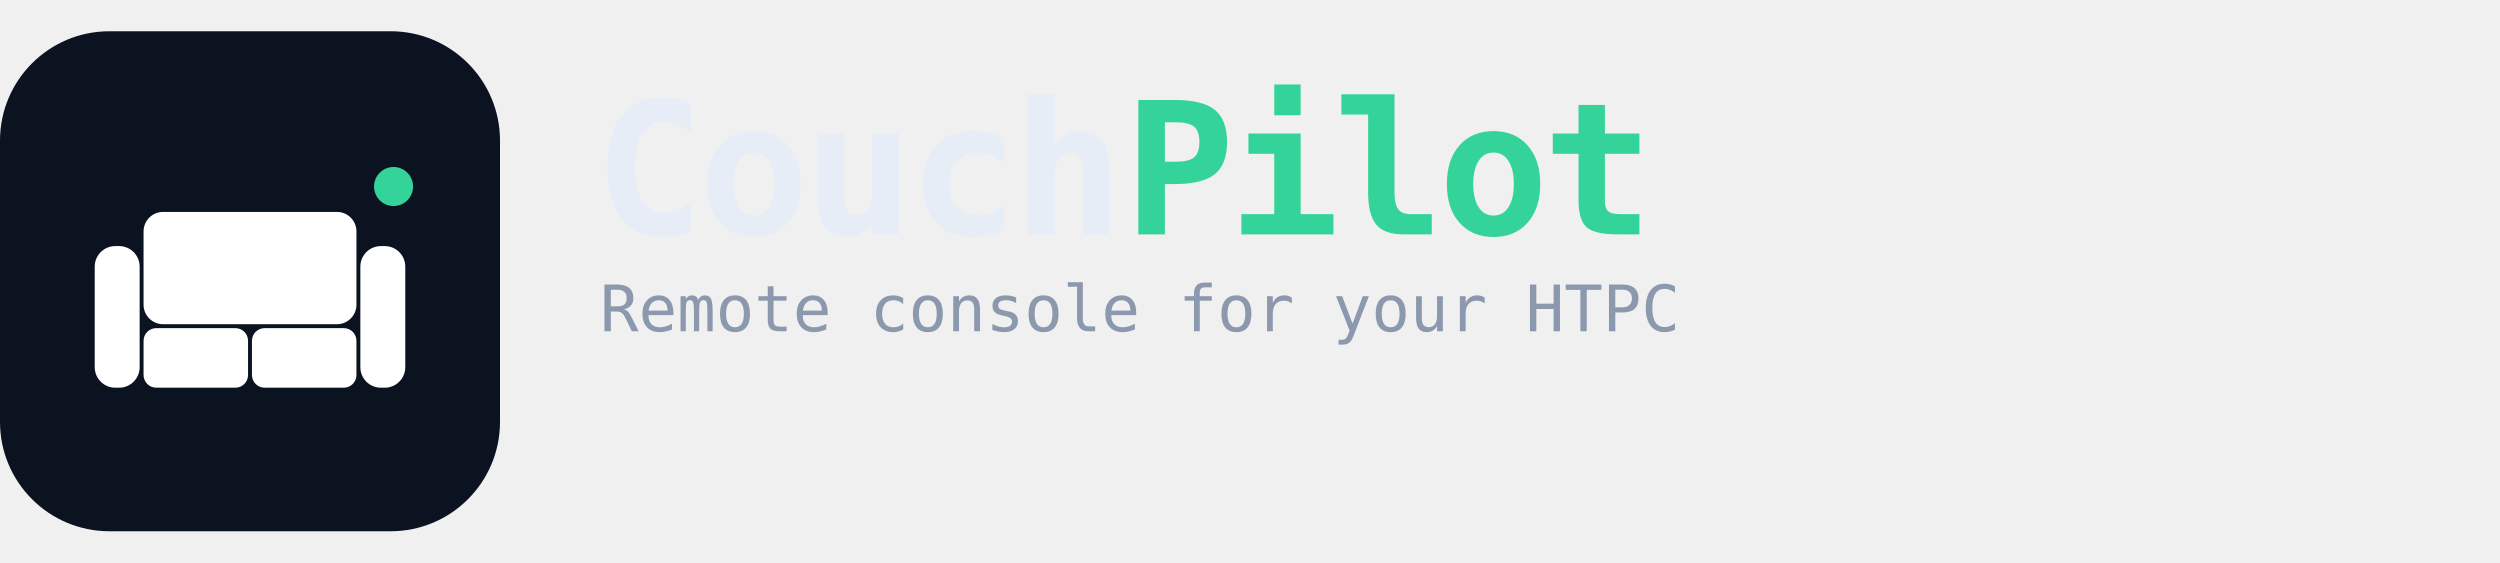
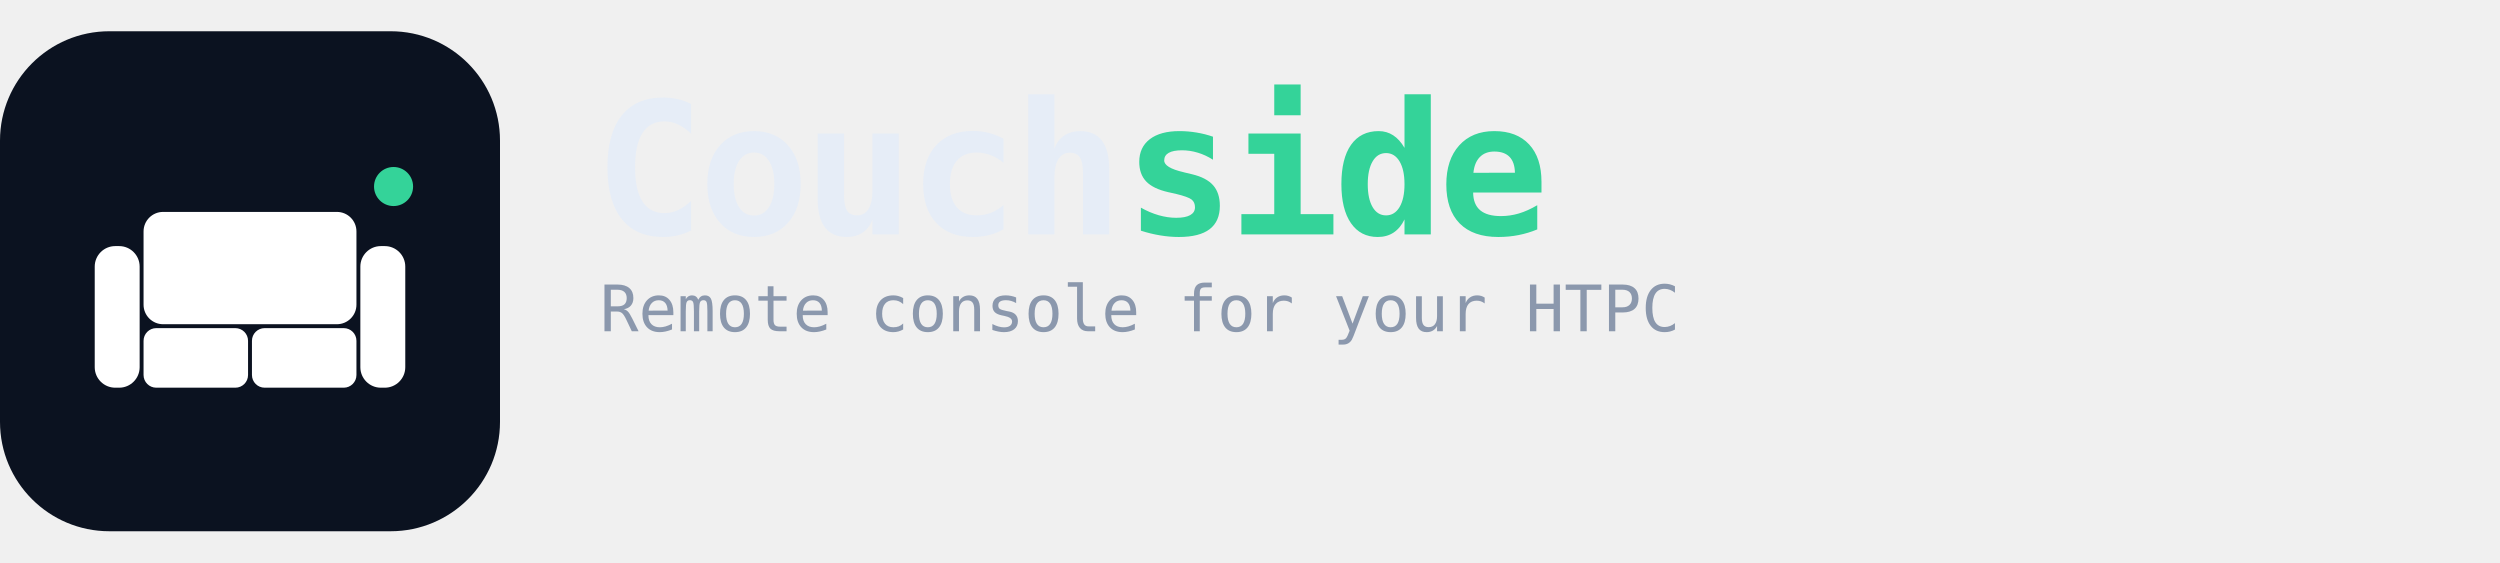
- <svg xmlns="http://www.w3.org/2000/svg" width="1600" height="360" viewBox="0 0 1600 360" role="img" aria-label="CouchPilot">
+ <svg xmlns="http://www.w3.org/2000/svg" width="1600" height="360" viewBox="0 0 1600 360" role="img" aria-label="Couchside">
  <style>text{font-family:"Space Mono",ui-monospace,monospace}</style>
  <g transform="translate(0,20) scale(0.3125)">
    <rect width="1024" height="1024" rx="224" fill="#0b1220" />
    <rect x="194" y="440" width="92" height="290" rx="42" fill="#ffffff" />
    <rect x="738" y="440" width="92" height="290" rx="42" fill="#ffffff" />
    <rect x="294" y="370" width="436" height="230" rx="40" fill="#ffffff" />
    <rect x="294" y="608" width="214" height="122" rx="26" fill="#ffffff" />
    <rect x="516" y="608" width="214" height="122" rx="26" fill="#ffffff" />
    <circle cx="806" cy="318" r="40" fill="#34d399" />
  </g>
-   <text x="380" y="150" font-size="118" font-weight="700" letter-spacing="-4" fill="#e6edf7">Couch<tspan fill="#34d399">Pilot</tspan>
+   <text x="380" y="150" font-size="118" font-weight="700" letter-spacing="-4" fill="#e6edf7">Couch<tspan fill="#34d399">side</tspan>
  </text>
  <text x="384" y="212" font-size="41" fill="#8b98ad">Remote console for your HTPC</text>
</svg>
